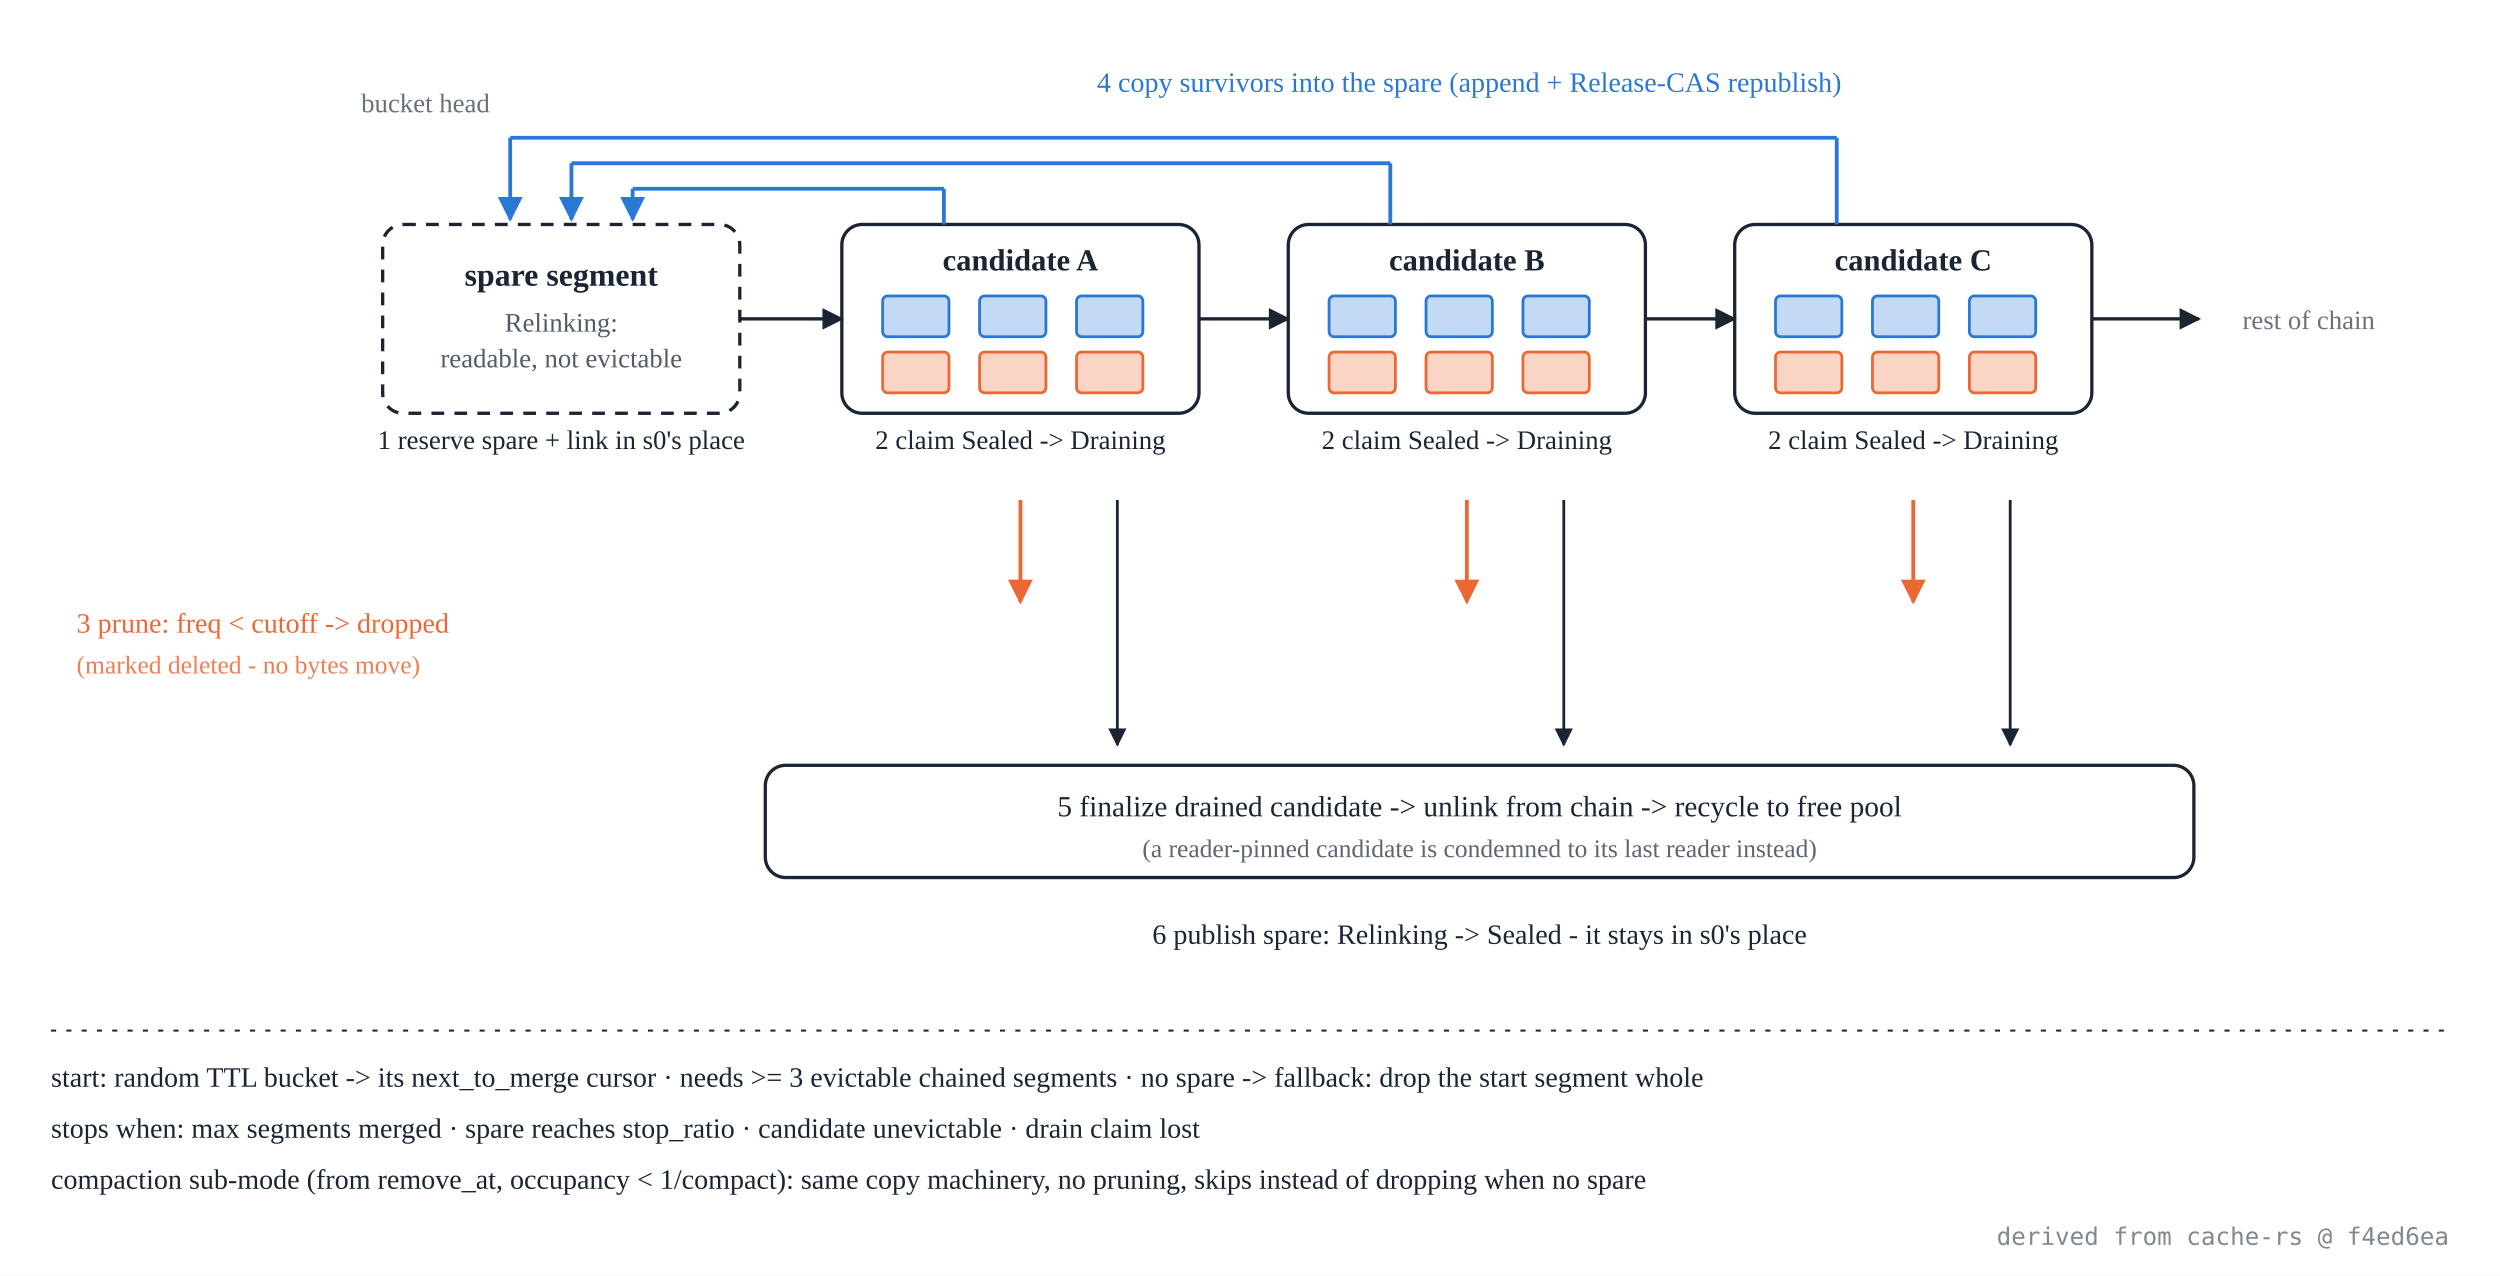
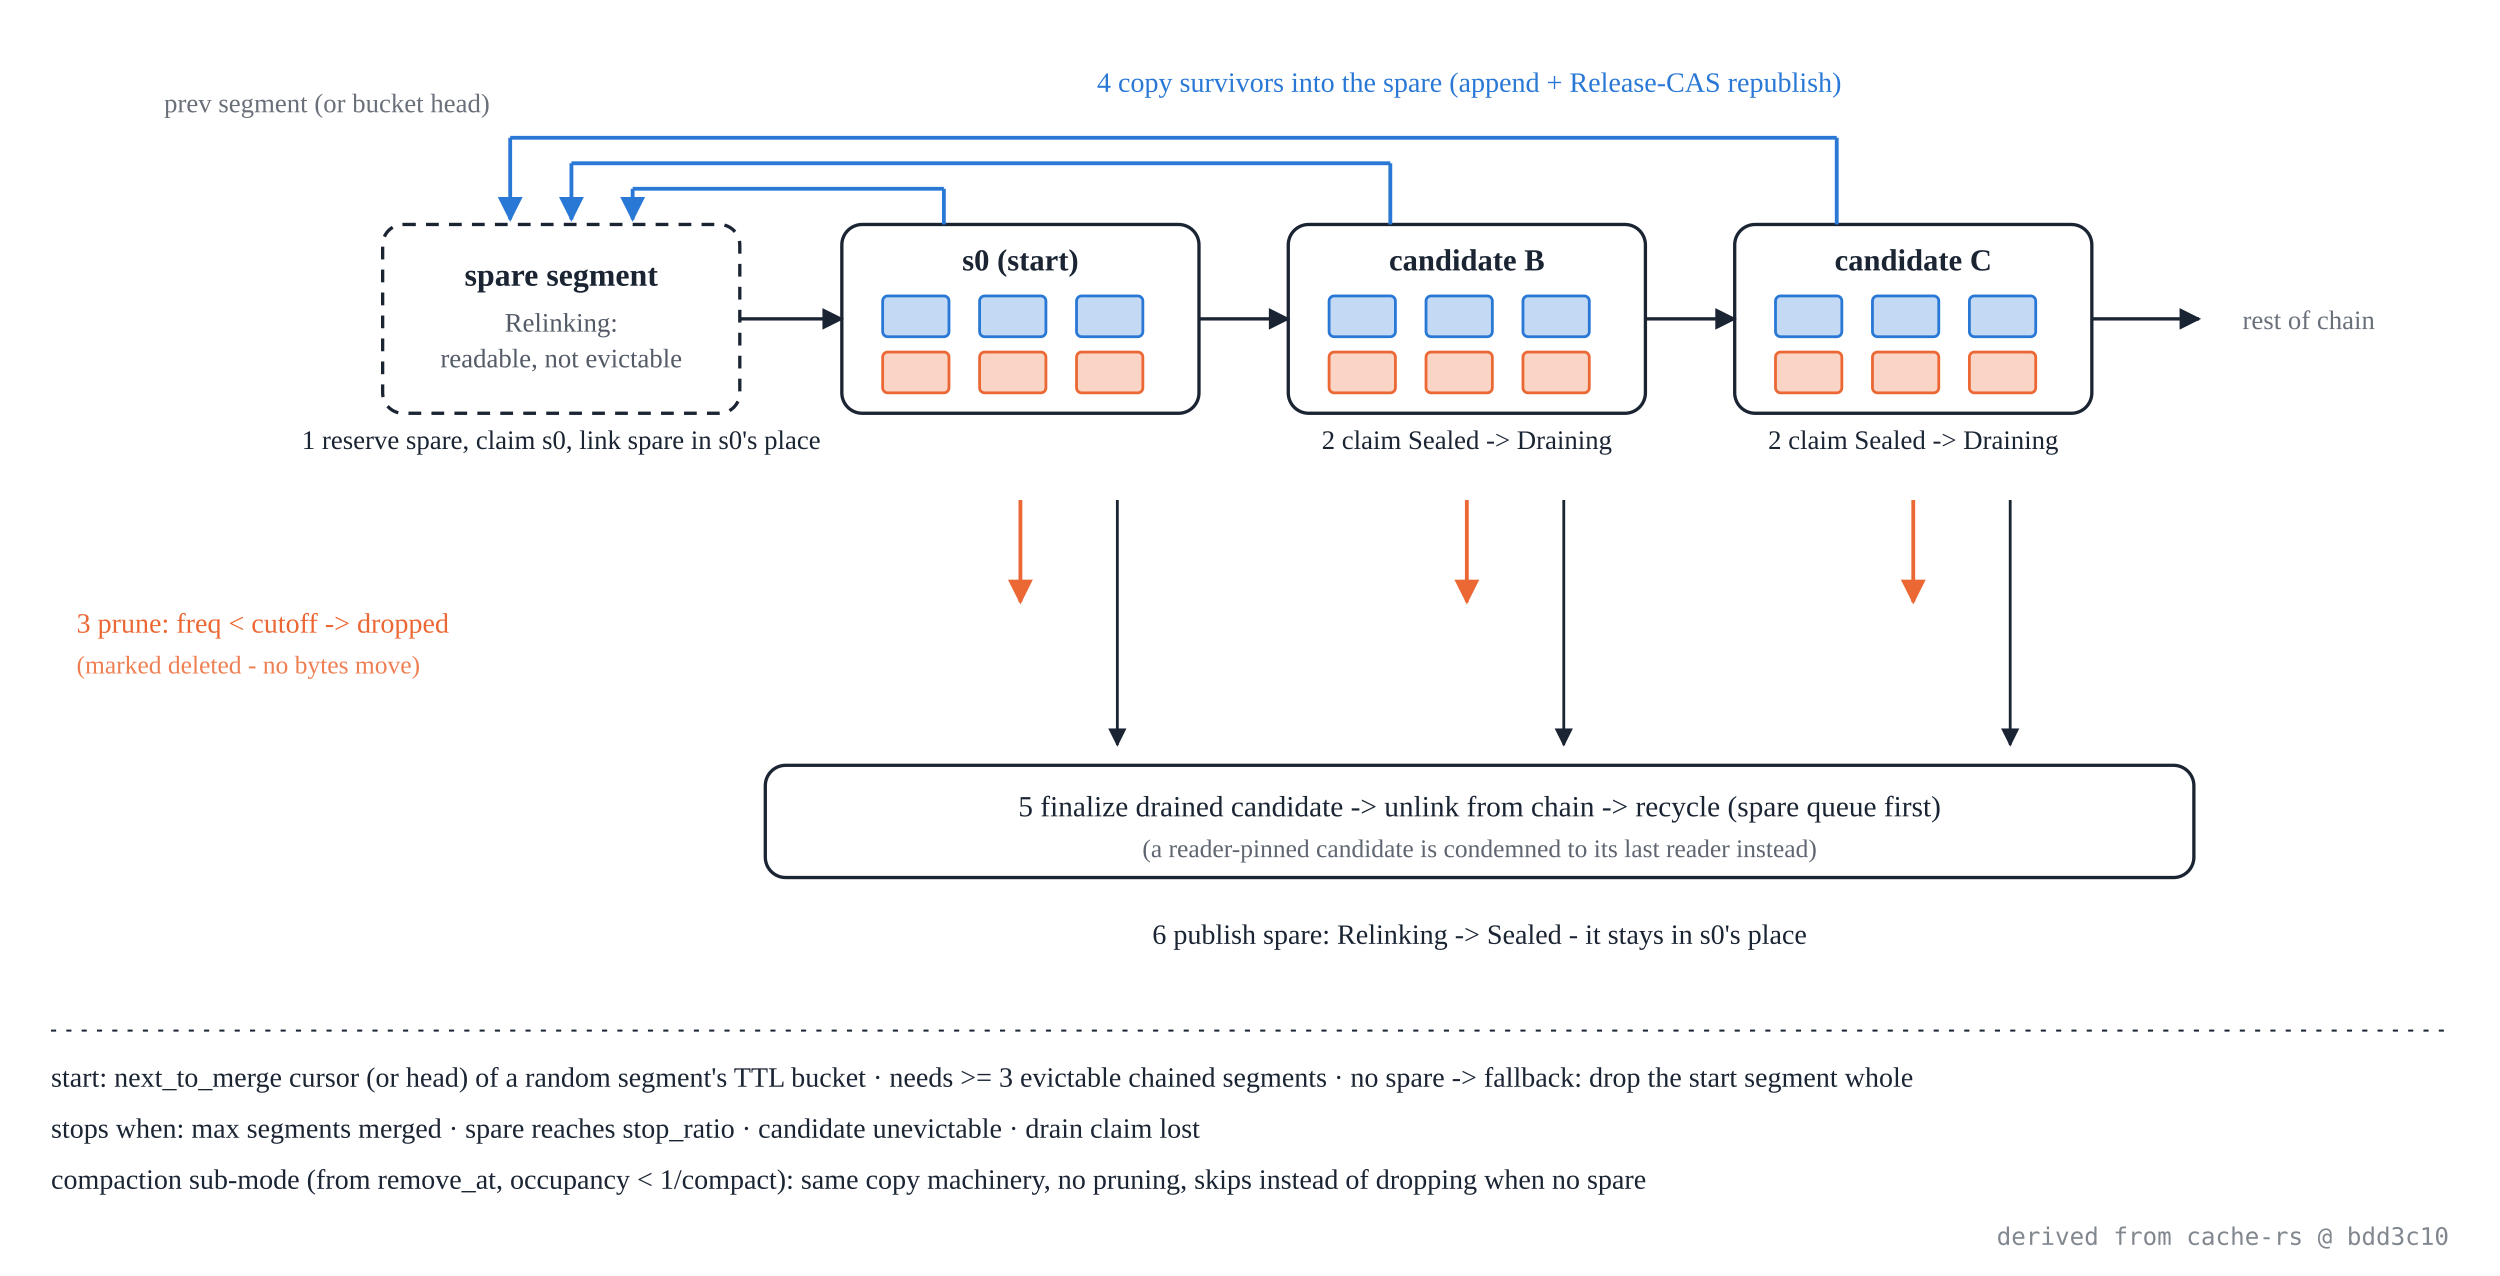
<svg xmlns="http://www.w3.org/2000/svg" viewBox="0 0 980 500" role="img" fill="none" stroke-linejoin="round">
  <defs>
    <marker id="MID" viewBox="0 0 10 10" refX="9" refY="5" markerWidth="6.5" markerHeight="6.5" orient="auto-start-reverse">
      <path d="M0 0 L10 5 L0 10 z" fill="#1a2433" stroke="none" />
    </marker>
    <marker id="MID-keep" viewBox="0 0 10 10" refX="9" refY="5" markerWidth="6.5" markerHeight="6.5" orient="auto-start-reverse">
      <path d="M0 0 L10 5 L0 10 z" fill="#2a78d6" stroke="none" />
    </marker>
    <marker id="MID-drop" viewBox="0 0 10 10" refX="9" refY="5" markerWidth="6.5" markerHeight="6.5" orient="auto-start-reverse">
      <path d="M0 0 L10 5 L0 10 z" fill="#eb6834" stroke="none" />
    </marker>
  </defs>
  <rect width="100%" height="100%" fill="white" />
-   <text x="192" y="44" text-anchor="end" font-size="10.5" font-family="inherit" fill="#1a2433" stroke="none" opacity="0.65">bucket head</text>
+   <text x="192" y="44" text-anchor="end" font-size="10.5" font-family="inherit" fill="#1a2433" stroke="none" opacity="0.65">prev segment (or bucket head)</text>
  <rect x="150" y="88" width="140" height="74" rx="8" fill="none" stroke="#1a2433" stroke-width="1.3" stroke-dasharray="5 4" />
  <text x="220" y="112" text-anchor="middle" font-size="12.5" font-family="inherit" fill="#1a2433" stroke="none" font-weight="600">spare segment</text>
  <text x="220" y="130" text-anchor="middle" font-size="10.5" font-family="inherit" fill="#1a2433" stroke="none" opacity="0.75">Relinking:</text>
  <text x="220" y="144" text-anchor="middle" font-size="10.5" font-family="inherit" fill="#1a2433" stroke="none" opacity="0.75">readable, not evictable</text>
-   <text x="220" y="176" text-anchor="middle" font-size="10.5" font-family="inherit" fill="#1a2433" stroke="none">1  reserve spare + link in s0's place</text>
+   <text x="220" y="176" text-anchor="middle" font-size="10.5" font-family="inherit" fill="#1a2433" stroke="none">1  reserve spare, claim s0, link spare in s0's place</text>
  <rect x="330" y="88" width="140" height="74" rx="8" fill="none" stroke="#1a2433" stroke-width="1.3" />
-   <text x="400" y="106" text-anchor="middle" font-size="12" font-family="inherit" fill="#1a2433" stroke="none" font-weight="600">candidate A</text>
+   <text x="400" y="106" text-anchor="middle" font-size="12" font-family="inherit" fill="#1a2433" stroke="none" font-weight="600">s0 (start)</text>
  <rect x="346" y="116" width="26" height="16" rx="2" fill="#2a78d6" fill-opacity="0.28" stroke="#2a78d6" stroke-width="1.1" />
  <rect x="346" y="138" width="26" height="16" rx="2" fill="#eb6834" fill-opacity="0.28" stroke="#eb6834" stroke-width="1.1" />
  <rect x="384" y="116" width="26" height="16" rx="2" fill="#2a78d6" fill-opacity="0.28" stroke="#2a78d6" stroke-width="1.1" />
  <rect x="384" y="138" width="26" height="16" rx="2" fill="#eb6834" fill-opacity="0.28" stroke="#eb6834" stroke-width="1.1" />
  <rect x="422" y="116" width="26" height="16" rx="2" fill="#2a78d6" fill-opacity="0.28" stroke="#2a78d6" stroke-width="1.1" />
  <rect x="422" y="138" width="26" height="16" rx="2" fill="#eb6834" fill-opacity="0.28" stroke="#eb6834" stroke-width="1.1" />
-   <text x="400" y="176" text-anchor="middle" font-size="10.5" font-family="inherit" fill="#1a2433" stroke="none">2  claim Sealed -&gt; Draining</text>
  <rect x="505" y="88" width="140" height="74" rx="8" fill="none" stroke="#1a2433" stroke-width="1.3" />
  <text x="575" y="106" text-anchor="middle" font-size="12" font-family="inherit" fill="#1a2433" stroke="none" font-weight="600">candidate B</text>
  <rect x="521" y="116" width="26" height="16" rx="2" fill="#2a78d6" fill-opacity="0.28" stroke="#2a78d6" stroke-width="1.1" />
  <rect x="521" y="138" width="26" height="16" rx="2" fill="#eb6834" fill-opacity="0.28" stroke="#eb6834" stroke-width="1.1" />
  <rect x="559" y="116" width="26" height="16" rx="2" fill="#2a78d6" fill-opacity="0.28" stroke="#2a78d6" stroke-width="1.1" />
  <rect x="559" y="138" width="26" height="16" rx="2" fill="#eb6834" fill-opacity="0.28" stroke="#eb6834" stroke-width="1.1" />
  <rect x="597" y="116" width="26" height="16" rx="2" fill="#2a78d6" fill-opacity="0.28" stroke="#2a78d6" stroke-width="1.1" />
  <rect x="597" y="138" width="26" height="16" rx="2" fill="#eb6834" fill-opacity="0.28" stroke="#eb6834" stroke-width="1.1" />
  <text x="575" y="176" text-anchor="middle" font-size="10.5" font-family="inherit" fill="#1a2433" stroke="none">2  claim Sealed -&gt; Draining</text>
  <rect x="680" y="88" width="140" height="74" rx="8" fill="none" stroke="#1a2433" stroke-width="1.3" />
  <text x="750" y="106" text-anchor="middle" font-size="12" font-family="inherit" fill="#1a2433" stroke="none" font-weight="600">candidate C</text>
  <rect x="696" y="116" width="26" height="16" rx="2" fill="#2a78d6" fill-opacity="0.28" stroke="#2a78d6" stroke-width="1.1" />
  <rect x="696" y="138" width="26" height="16" rx="2" fill="#eb6834" fill-opacity="0.28" stroke="#eb6834" stroke-width="1.1" />
  <rect x="734" y="116" width="26" height="16" rx="2" fill="#2a78d6" fill-opacity="0.28" stroke="#2a78d6" stroke-width="1.1" />
  <rect x="734" y="138" width="26" height="16" rx="2" fill="#eb6834" fill-opacity="0.28" stroke="#eb6834" stroke-width="1.1" />
  <rect x="772" y="116" width="26" height="16" rx="2" fill="#2a78d6" fill-opacity="0.28" stroke="#2a78d6" stroke-width="1.1" />
  <rect x="772" y="138" width="26" height="16" rx="2" fill="#eb6834" fill-opacity="0.28" stroke="#eb6834" stroke-width="1.1" />
  <text x="750" y="176" text-anchor="middle" font-size="10.5" font-family="inherit" fill="#1a2433" stroke="none">2  claim Sealed -&gt; Draining</text>
  <line x1="290" y1="125" x2="330" y2="125" stroke="#1a2433" stroke-width="1.3" marker-end="url(#MID)" />
  <line x1="470" y1="125" x2="505" y2="125" stroke="#1a2433" stroke-width="1.3" marker-end="url(#MID)" />
  <line x1="645" y1="125" x2="680" y2="125" stroke="#1a2433" stroke-width="1.3" marker-end="url(#MID)" />
  <line x1="820" y1="125" x2="862" y2="125" stroke="#1a2433" stroke-width="1.3" marker-end="url(#MID)" />
  <text x="905" y="129" text-anchor="middle" font-size="10.5" font-family="inherit" fill="#1a2433" stroke="none" opacity="0.65">rest of chain</text>
  <line x1="370" y1="88" x2="370" y2="74" stroke="#2a78d6" stroke-width="1.5" />
  <line x1="370" y1="74" x2="248" y2="74" stroke="#2a78d6" stroke-width="1.5" />
  <line x1="248" y1="74" x2="248" y2="86" stroke="#2a78d6" stroke-width="1.5" marker-end="url(#MID-keep)" />
  <line x1="545" y1="88" x2="545" y2="64" stroke="#2a78d6" stroke-width="1.5" />
  <line x1="545" y1="64" x2="224" y2="64" stroke="#2a78d6" stroke-width="1.5" />
  <line x1="224" y1="64" x2="224" y2="86" stroke="#2a78d6" stroke-width="1.5" marker-end="url(#MID-keep)" />
  <line x1="720" y1="88" x2="720" y2="54" stroke="#2a78d6" stroke-width="1.5" />
  <line x1="720" y1="54" x2="200" y2="54" stroke="#2a78d6" stroke-width="1.5" />
  <line x1="200" y1="54" x2="200" y2="86" stroke="#2a78d6" stroke-width="1.5" marker-end="url(#MID-keep)" />
  <text x="430" y="36" text-anchor="start" font-size="11" font-family="inherit" fill="#2a78d6" stroke="none">4  copy survivors into the spare (append + Release-CAS republish)</text>
  <line x1="400" y1="196" x2="400" y2="236" stroke="#eb6834" stroke-width="1.5" marker-end="url(#MID-drop)" />
  <line x1="575" y1="196" x2="575" y2="236" stroke="#eb6834" stroke-width="1.5" marker-end="url(#MID-drop)" />
  <line x1="750" y1="196" x2="750" y2="236" stroke="#eb6834" stroke-width="1.5" marker-end="url(#MID-drop)" />
  <text x="30" y="248" text-anchor="start" font-size="11" font-family="inherit" fill="#eb6834" stroke="none">3  prune: freq &lt; cutoff -&gt; dropped</text>
  <text x="30" y="264" text-anchor="start" font-size="10" font-family="inherit" fill="#eb6834" stroke="none" opacity="0.85">(marked deleted - no bytes move)</text>
  <line x1="438" y1="196" x2="438" y2="292" stroke="#1a2433" stroke-width="1.1" marker-end="url(#MID)" />
  <line x1="613" y1="196" x2="613" y2="292" stroke="#1a2433" stroke-width="1.1" marker-end="url(#MID)" />
  <line x1="788" y1="196" x2="788" y2="292" stroke="#1a2433" stroke-width="1.1" marker-end="url(#MID)" />
  <rect x="300" y="300" width="560" height="44" rx="8" fill="none" stroke="#1a2433" stroke-width="1.3" />
-   <text x="580" y="320" text-anchor="middle" font-size="11.5" font-family="inherit" fill="#1a2433" stroke="none">5  finalize drained candidate -&gt; unlink from chain -&gt; recycle to free pool</text>
+   <text x="580" y="320" text-anchor="middle" font-size="11.5" font-family="inherit" fill="#1a2433" stroke="none">5  finalize drained candidate -&gt; unlink from chain -&gt; recycle (spare queue first)</text>
  <text x="580" y="336" text-anchor="middle" font-size="10" font-family="inherit" fill="#1a2433" stroke="none" opacity="0.7">(a reader-pinned candidate is condemned to its last reader instead)</text>
  <text x="580" y="370" text-anchor="middle" font-size="11" font-family="inherit" fill="#1a2433" stroke="none">6  publish spare: Relinking -&gt; Sealed - it stays in s0's place</text>
  <line x1="20" y1="404" x2="960" y2="404" stroke="#1a2433" stroke-width="0.8" stroke-dasharray="2 4" />
-   <text x="20" y="426" text-anchor="start" font-size="11" font-family="inherit" fill="#1a2433" stroke="none">start: random TTL bucket -&gt; its next_to_merge cursor · needs &gt;= 3 evictable chained segments · no spare -&gt; fallback: drop the start segment whole</text>
+   <text x="20" y="426" text-anchor="start" font-size="11" font-family="inherit" fill="#1a2433" stroke="none">start: next_to_merge cursor (or head) of a random segment's TTL bucket · needs &gt;= 3 evictable chained segments · no spare -&gt; fallback: drop the start segment whole</text>
  <text x="20" y="446" text-anchor="start" font-size="11" font-family="inherit" fill="#1a2433" stroke="none">stops when: max segments merged · spare reaches stop_ratio · candidate unevictable · drain claim lost</text>
  <text x="20" y="466" text-anchor="start" font-size="11" font-family="inherit" fill="#1a2433" stroke="none">compaction sub-mode (from remove_at, occupancy &lt; 1/compact): same copy machinery, no pruning, skips instead of dropping when no spare</text>
-   <text x="960" y="488" text-anchor="end" font-size="9.5" font-family="ui-monospace,monospace" fill="#1a2433" stroke="none" opacity="0.55">derived from cache-rs @ f4ed6ea</text>
+   <text x="960" y="488" text-anchor="end" font-size="9.5" font-family="ui-monospace,monospace" fill="#1a2433" stroke="none" opacity="0.55">derived from cache-rs @ bdd3c10</text>
</svg>
